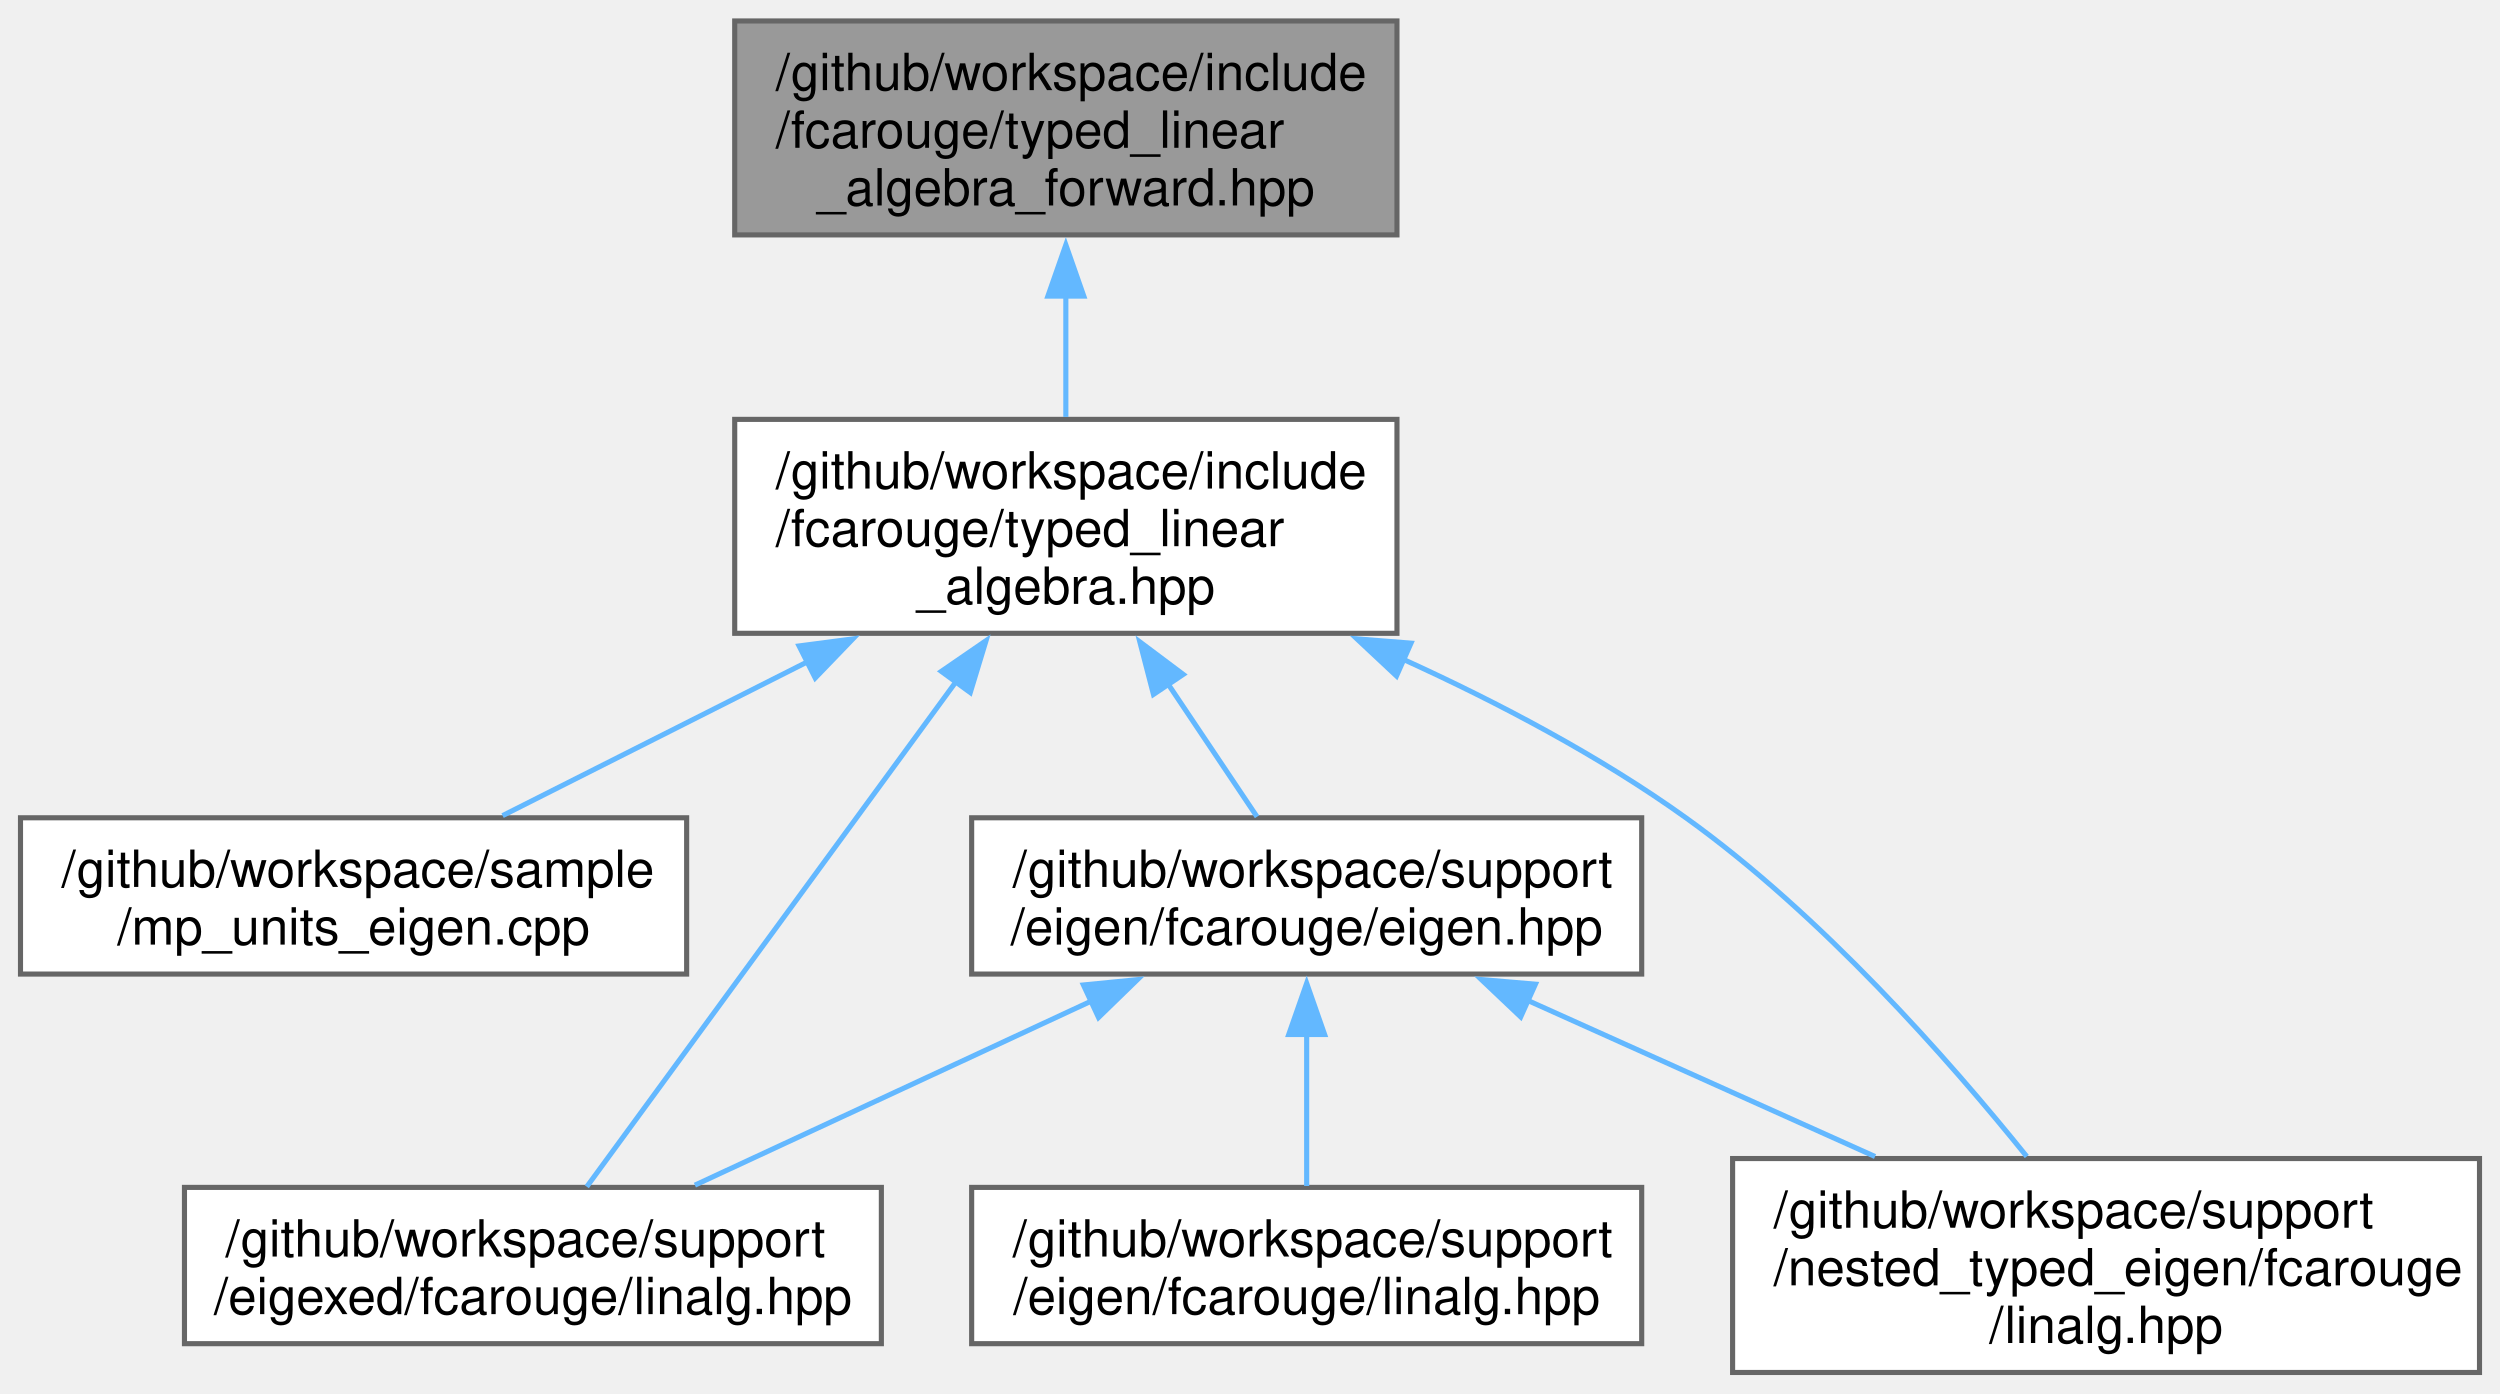
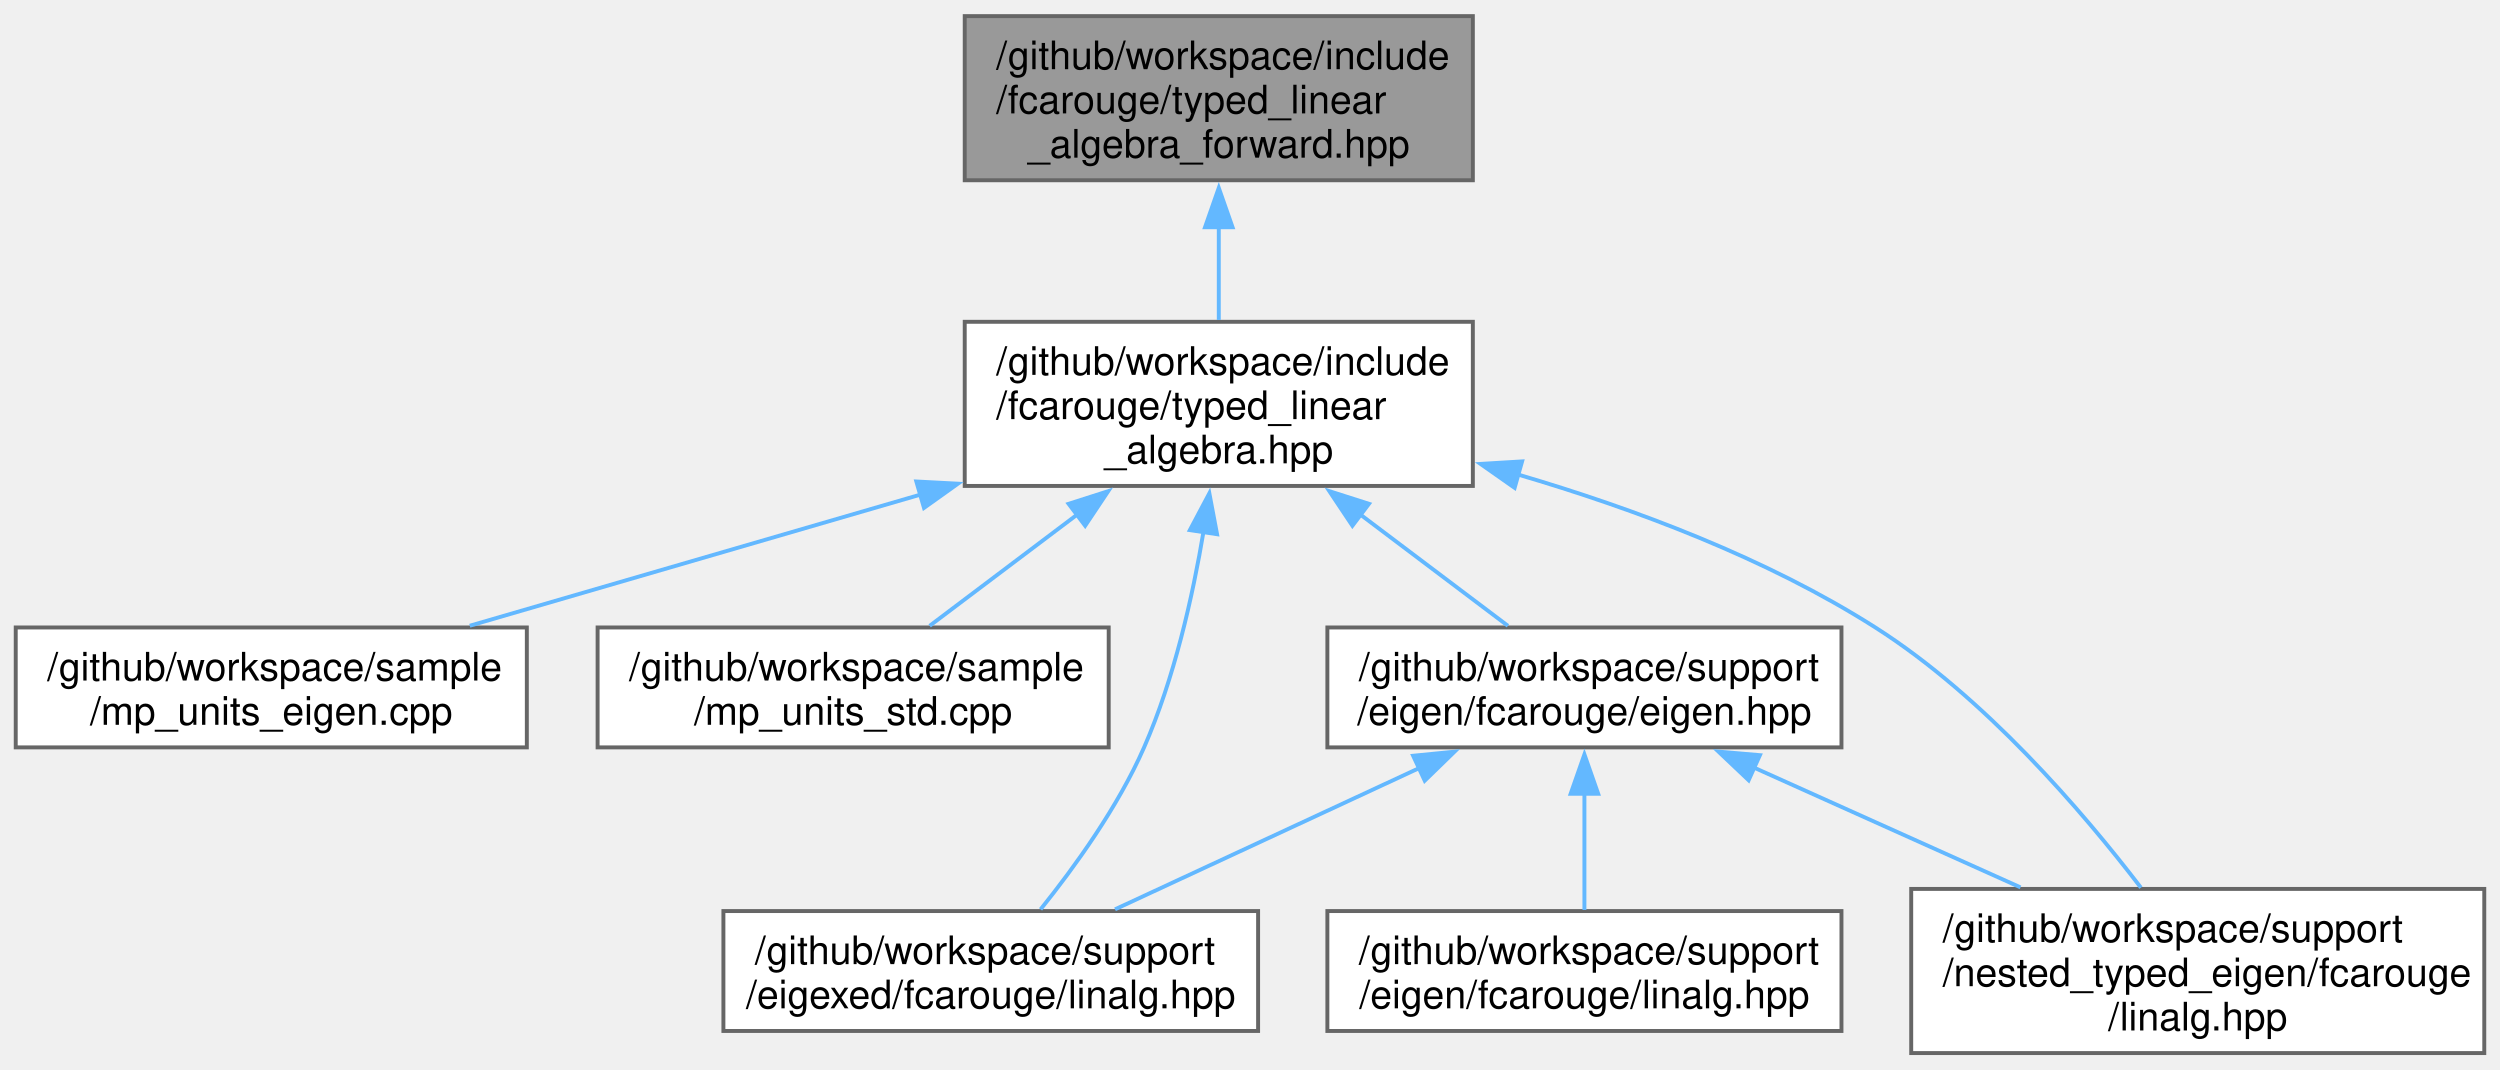
- <svg xmlns="http://www.w3.org/2000/svg" xmlns:xlink="http://www.w3.org/1999/xlink" width="488pt" height="272pt" viewBox="0.00 0.00 487.88 271.75">
+ <svg xmlns="http://www.w3.org/2000/svg" xmlns:xlink="http://www.w3.org/1999/xlink" width="636pt" height="272pt" viewBox="0.00 0.00 635.88 271.75">
  <g id="graph0" class="graph" transform="scale(1 1) rotate(0) translate(4 267.75)">
    <g id="Node000001" class="node">
      <g id="a_Node000001">
        <a xlink:title="Authoritative forward declaration header.">
-           <polygon fill="#999999" stroke="#666666" points="268.62,-263.75 139.38,-263.75 139.38,-222 268.62,-222 268.62,-263.75" />
-           <text text-anchor="start" x="147.38" y="-250.25" font-family="Helvetica,sans-Serif" font-size="10.00">/github/workspace/include</text>
-           <text text-anchor="start" x="147.38" y="-239" font-family="Helvetica,sans-Serif" font-size="10.00">/fcarouge/typed_linear</text>
-           <text text-anchor="middle" x="204" y="-227.75" font-family="Helvetica,sans-Serif" font-size="10.00">_algebra_forward.hpp</text>
+           <polygon fill="#999999" stroke="#666666" points="370.62,-263.75 241.38,-263.75 241.38,-222 370.62,-222 370.62,-263.75" />
+           <text text-anchor="start" x="249.38" y="-250.25" font-family="Helvetica,sans-Serif" font-size="10.00">/github/workspace/include</text>
+           <text text-anchor="start" x="249.38" y="-239" font-family="Helvetica,sans-Serif" font-size="10.00">/fcarouge/typed_linear</text>
+           <text text-anchor="middle" x="306" y="-227.75" font-family="Helvetica,sans-Serif" font-size="10.00">_algebra_forward.hpp</text>
        </a>
      </g>
    </g>
    <g id="Node000002" class="node">
      <g id="a_Node000002">
        <a xlink:href="typed__linear__algebra_8hpp.xhtml" target="_top" xlink:title="Typed linear algebra implementation.">
-           <polygon fill="white" stroke="#666666" points="268.62,-186 139.38,-186 139.38,-144.25 268.62,-144.25 268.62,-186" />
-           <text text-anchor="start" x="147.38" y="-172.5" font-family="Helvetica,sans-Serif" font-size="10.00">/github/workspace/include</text>
-           <text text-anchor="start" x="147.38" y="-161.25" font-family="Helvetica,sans-Serif" font-size="10.00">/fcarouge/typed_linear</text>
-           <text text-anchor="middle" x="204" y="-150" font-family="Helvetica,sans-Serif" font-size="10.00">_algebra.hpp</text>
+           <polygon fill="white" stroke="#666666" points="370.62,-186 241.38,-186 241.38,-144.25 370.62,-144.25 370.62,-186" />
+           <text text-anchor="start" x="249.38" y="-172.5" font-family="Helvetica,sans-Serif" font-size="10.00">/github/workspace/include</text>
+           <text text-anchor="start" x="249.38" y="-161.25" font-family="Helvetica,sans-Serif" font-size="10.00">/fcarouge/typed_linear</text>
+           <text text-anchor="middle" x="306" y="-150" font-family="Helvetica,sans-Serif" font-size="10.00">_algebra.hpp</text>
        </a>
      </g>
    </g>
    <g id="edge1_Node000001_Node000002" class="edge">
      <g id="a_edge1_Node000001_Node000002">
        <a xlink:title=" ">
-           <path fill="none" stroke="#63b8ff" d="M204,-210.25C204,-202.21 204,-193.79 204,-186.48" />
-           <polygon fill="#63b8ff" stroke="#63b8ff" points="200.5,-210.06 204,-220.06 207.5,-210.06 200.5,-210.06" />
+           <path fill="none" stroke="#63b8ff" d="M306,-210.25C306,-202.21 306,-193.79 306,-186.48" />
+           <polygon fill="#63b8ff" stroke="#63b8ff" points="302.5,-210.06 306,-220.06 309.5,-210.06 302.5,-210.06" />
        </a>
      </g>
    </g>
    <g id="Node000003" class="node">
      <g id="a_Node000003">
        <a xlink:href="mp__units__eigen_8cpp.xhtml" target="_top" xlink:title="Unit safe linear algebra with mp-units and Eigen.">
          <polygon fill="white" stroke="#666666" points="130,-108.25 0,-108.25 0,-77.75 130,-77.75 130,-108.25" />
          <text text-anchor="start" x="8" y="-94.75" font-family="Helvetica,sans-Serif" font-size="10.00">/github/workspace/sample</text>
          <text text-anchor="middle" x="65" y="-83.5" font-family="Helvetica,sans-Serif" font-size="10.00">/mp_units_eigen.cpp</text>
        </a>
      </g>
    </g>
    <g id="edge2_Node000002_Node000003" class="edge">
      <g id="a_edge2_Node000002_Node000003">
        <a xlink:title=" ">
-           <path fill="none" stroke="#63b8ff" d="M153.58,-138.69C133.58,-128.6 111.29,-117.36 94.08,-108.67" />
-           <polygon fill="#63b8ff" stroke="#63b8ff" points="151.94,-141.78 162.44,-143.16 155.09,-135.53 151.94,-141.78" />
+           <path fill="none" stroke="#63b8ff" d="M230.24,-142.08C192.83,-131.2 148.72,-118.36 115.49,-108.69" />
+           <polygon fill="#63b8ff" stroke="#63b8ff" points="229.07,-145.38 239.65,-144.82 231.02,-138.66 229.07,-145.38" />
        </a>
      </g>
    </g>
    <g id="Node000004" class="node">
      <g id="a_Node000004">
-         <a xlink:href="eigen_8hpp.xhtml" target="_top" xlink:title="Linear algebra facade for Eigen3 third party implementation.">
-           <polygon fill="white" stroke="#666666" points="316.38,-108.25 185.62,-108.25 185.62,-77.75 316.38,-77.75 316.38,-108.25" />
-           <text text-anchor="start" x="193.62" y="-94.75" font-family="Helvetica,sans-Serif" font-size="10.00">/github/workspace/support</text>
-           <text text-anchor="middle" x="251" y="-83.5" font-family="Helvetica,sans-Serif" font-size="10.00">/eigen/fcarouge/eigen.hpp</text>
+         <a xlink:href="mp__units__std_8cpp.xhtml" target="_top" xlink:title="Unit safe linear algebra with mp-units and Eigen.">
+           <polygon fill="white" stroke="#666666" points="278,-108.25 148,-108.25 148,-77.75 278,-77.75 278,-108.25" />
+           <text text-anchor="start" x="156" y="-94.75" font-family="Helvetica,sans-Serif" font-size="10.00">/github/workspace/sample</text>
+           <text text-anchor="middle" x="213" y="-83.5" font-family="Helvetica,sans-Serif" font-size="10.00">/mp_units_std.cpp</text>
        </a>
      </g>
    </g>
    <g id="edge3_Node000002_Node000004" class="edge">
      <g id="a_edge3_Node000002_Node000004">
        <a xlink:title=" ">
-           <path fill="none" stroke="#63b8ff" d="M223.92,-134.4C229.94,-125.42 236.28,-115.96 241.31,-108.45" />
-           <polygon fill="#63b8ff" stroke="#63b8ff" points="221.1,-132.33 218.44,-142.58 226.91,-136.23 221.1,-132.33" />
+           <path fill="none" stroke="#63b8ff" d="M270.04,-137.01C257.25,-127.37 243.34,-116.88 232.46,-108.67" />
+           <polygon fill="#63b8ff" stroke="#63b8ff" points="267.8,-139.7 277.89,-142.93 272.01,-134.12 267.8,-139.7" />
        </a>
      </g>
    </g>
-     <g id="Node000006" class="node">
-       <g id="a_Node000006">
-         <a xlink:href="eigexed_2fcarouge_2linalg_8hpp.xhtml" target="_top" xlink:title="Scalar type linear algebra with Eigen implementation.">
-           <polygon fill="white" stroke="#666666" points="168,-36.12 32,-36.12 32,-5.62 168,-5.62 168,-36.12" />
-           <text text-anchor="start" x="40" y="-22.62" font-family="Helvetica,sans-Serif" font-size="10.00">/github/workspace/support</text>
-           <text text-anchor="middle" x="100" y="-11.38" font-family="Helvetica,sans-Serif" font-size="10.00">/eigexed/fcarouge/linalg.hpp</text>
+     <g id="Node000005" class="node">
+       <g id="a_Node000005">
+         <a xlink:href="eigen_8hpp.xhtml" target="_top" xlink:title="Linear algebra facade for Eigen3 third party implementation.">
+           <polygon fill="white" stroke="#666666" points="464.38,-108.25 333.62,-108.25 333.62,-77.75 464.38,-77.75 464.38,-108.25" />
+           <text text-anchor="start" x="341.62" y="-94.75" font-family="Helvetica,sans-Serif" font-size="10.00">/github/workspace/support</text>
+           <text text-anchor="middle" x="399" y="-83.5" font-family="Helvetica,sans-Serif" font-size="10.00">/eigen/fcarouge/eigen.hpp</text>
        </a>
      </g>
    </g>
-     <g id="edge7_Node000002_Node000006" class="edge">
-       <g id="a_edge7_Node000002_Node000006">
+     <g id="edge4_Node000002_Node000005" class="edge">
+       <g id="a_edge4_Node000002_Node000005">
        <a xlink:title=" ">
-           <path fill="none" stroke="#63b8ff" d="M182.62,-134.88C160.64,-104.82 127.33,-59.25 110.51,-36.25" />
-           <polygon fill="#63b8ff" stroke="#63b8ff" points="179.7,-136.82 188.43,-142.82 185.35,-132.69 179.7,-136.82" />
+           <path fill="none" stroke="#63b8ff" d="M341.96,-137.01C354.75,-127.37 368.66,-116.88 379.54,-108.67" />
+           <polygon fill="#63b8ff" stroke="#63b8ff" points="339.99,-134.12 334.11,-142.93 344.2,-139.7 339.99,-134.12" />
        </a>
      </g>
    </g>
    <g id="Node000007" class="node">
      <g id="a_Node000007">
-         <a xlink:href="nested__typed__eigen_2fcarouge_2linalg_8hpp.xhtml" target="_top" xlink:title="Scalar type nested linear algebra with Eigen implementation.">
-           <polygon fill="white" stroke="#666666" points="479.88,-41.75 334.12,-41.75 334.12,0 479.88,0 479.88,-41.75" />
-           <text text-anchor="start" x="342.12" y="-28.25" font-family="Helvetica,sans-Serif" font-size="10.00">/github/workspace/support</text>
-           <text text-anchor="start" x="342.12" y="-17" font-family="Helvetica,sans-Serif" font-size="10.00">/nested_typed_eigen/fcarouge</text>
-           <text text-anchor="middle" x="407" y="-5.75" font-family="Helvetica,sans-Serif" font-size="10.00">/linalg.hpp</text>
+         <a xlink:href="eigexed_2fcarouge_2linalg_8hpp.xhtml" target="_top" xlink:title="Scalar type linear algebra with Eigen implementation.">
+           <polygon fill="white" stroke="#666666" points="316,-36.12 180,-36.12 180,-5.62 316,-5.62 316,-36.12" />
+           <text text-anchor="start" x="188" y="-22.62" font-family="Helvetica,sans-Serif" font-size="10.00">/github/workspace/support</text>
+           <text text-anchor="middle" x="248" y="-11.38" font-family="Helvetica,sans-Serif" font-size="10.00">/eigexed/fcarouge/linalg.hpp</text>
        </a>
      </g>
    </g>
    <g id="edge8_Node000002_Node000007" class="edge">
      <g id="a_edge8_Node000002_Node000007">
        <a xlink:title=" ">
-           <path fill="none" stroke="#63b8ff" d="M269.91,-139.14C288.53,-130.66 308.26,-120.25 325,-108.25 351.38,-89.34 376.25,-61.13 391.53,-42.15" />
-           <polygon fill="#63b8ff" stroke="#63b8ff" points="268.53,-135.92 260.8,-143.16 271.36,-142.33 268.53,-135.92" />
+           <path fill="none" stroke="#63b8ff" d="M302.17,-132.95C299.36,-116.1 294.66,-95.23 287,-77.75 280.35,-62.58 269.31,-47.29 260.67,-36.55" />
+           <polygon fill="#63b8ff" stroke="#63b8ff" points="298.64,-133.02 303.6,-142.38 305.56,-131.97 298.64,-133.02" />
        </a>
      </g>
    </g>
-     <g id="Node000005" class="node">
-       <g id="a_Node000005">
-         <a xlink:href="eigen_2fcarouge_2linalg_8hpp.xhtml" target="_top" xlink:title=" ">
-           <polygon fill="white" stroke="#666666" points="316.38,-36.12 185.62,-36.12 185.62,-5.62 316.38,-5.62 316.38,-36.12" />
-           <text text-anchor="start" x="193.62" y="-22.62" font-family="Helvetica,sans-Serif" font-size="10.00">/github/workspace/support</text>
-           <text text-anchor="middle" x="251" y="-11.38" font-family="Helvetica,sans-Serif" font-size="10.00">/eigen/fcarouge/linalg.hpp</text>
+     <g id="Node000008" class="node">
+       <g id="a_Node000008">
+         <a xlink:href="nested__typed__eigen_2fcarouge_2linalg_8hpp.xhtml" target="_top" xlink:title="Scalar type nested linear algebra with Eigen implementation.">
+           <polygon fill="white" stroke="#666666" points="627.88,-41.75 482.12,-41.75 482.12,0 627.88,0 627.88,-41.75" />
+           <text text-anchor="start" x="490.12" y="-28.25" font-family="Helvetica,sans-Serif" font-size="10.00">/github/workspace/support</text>
+           <text text-anchor="start" x="490.12" y="-17" font-family="Helvetica,sans-Serif" font-size="10.00">/nested_typed_eigen/fcarouge</text>
+           <text text-anchor="middle" x="555" y="-5.75" font-family="Helvetica,sans-Serif" font-size="10.00">/linalg.hpp</text>
        </a>
      </g>
    </g>
-     <g id="edge4_Node000004_Node000005" class="edge">
-       <g id="a_edge4_Node000004_Node000005">
+     <g id="edge9_Node000002_Node000008" class="edge">
+       <g id="a_edge9_Node000002_Node000008">
        <a xlink:title=" ">
-           <path fill="none" stroke="#63b8ff" d="M251,-66.02C251,-56.01 251,-44.94 251,-36.39" />
-           <polygon fill="#63b8ff" stroke="#63b8ff" points="247.5,-65.96 251,-75.96 254.5,-65.96 247.5,-65.96" />
+           <path fill="none" stroke="#63b8ff" d="M381.93,-147.2C411.79,-138.44 445.44,-125.8 473,-108.25 500.73,-90.59 525.65,-61.55 540.55,-42.07" />
+           <polygon fill="#63b8ff" stroke="#63b8ff" points="381.25,-143.76 372.57,-149.85 383.15,-150.49 381.25,-143.76" />
        </a>
      </g>
    </g>
-     <g id="edge5_Node000004_Node000006" class="edge">
-       <g id="a_edge5_Node000004_Node000006">
-         <a xlink:title=" ">
-           <path fill="none" stroke="#63b8ff" d="M208.9,-72.45C184.41,-61.08 154.05,-46.98 131.61,-36.56" />
-           <polygon fill="#63b8ff" stroke="#63b8ff" points="207.43,-75.62 217.97,-76.66 210.38,-69.28 207.43,-75.62" />
+     <g id="Node000006" class="node">
+       <g id="a_Node000006">
+         <a xlink:href="eigen_2fcarouge_2linalg_8hpp.xhtml" target="_top" xlink:title=" ">
+           <polygon fill="white" stroke="#666666" points="464.38,-36.12 333.62,-36.12 333.62,-5.62 464.38,-5.62 464.38,-36.12" />
+           <text text-anchor="start" x="341.62" y="-22.62" font-family="Helvetica,sans-Serif" font-size="10.00">/github/workspace/support</text>
+           <text text-anchor="middle" x="399" y="-11.38" font-family="Helvetica,sans-Serif" font-size="10.00">/eigen/fcarouge/linalg.hpp</text>
        </a>
      </g>
    </g>
-     <g id="edge6_Node000004_Node000007" class="edge">
-       <g id="a_edge6_Node000004_Node000007">
+     <g id="edge5_Node000005_Node000006" class="edge">
+       <g id="a_edge5_Node000005_Node000006">
        <a xlink:title=" ">
-           <path fill="none" stroke="#63b8ff" d="M293.99,-72.67C315.1,-63.18 340.53,-51.75 361.92,-42.14" />
-           <polygon fill="#63b8ff" stroke="#63b8ff" points="292.77,-69.39 285.08,-76.68 295.64,-75.77 292.77,-69.39" />
+           <path fill="none" stroke="#63b8ff" d="M399,-66.02C399,-56.01 399,-44.94 399,-36.39" />
+           <polygon fill="#63b8ff" stroke="#63b8ff" points="395.5,-65.96 399,-75.96 402.5,-65.96 395.5,-65.96" />
+         </a>
+       </g>
+     </g>
+     <g id="edge6_Node000005_Node000007" class="edge">
+       <g id="a_edge6_Node000005_Node000007">
+         <a xlink:title=" ">
+           <path fill="none" stroke="#63b8ff" d="M356.9,-72.45C332.41,-61.08 302.05,-46.98 279.61,-36.56" />
+           <polygon fill="#63b8ff" stroke="#63b8ff" points="355.43,-75.62 365.97,-76.66 358.38,-69.28 355.43,-75.62" />
+         </a>
+       </g>
+     </g>
+     <g id="edge7_Node000005_Node000008" class="edge">
+       <g id="a_edge7_Node000005_Node000008">
+         <a xlink:title=" ">
+           <path fill="none" stroke="#63b8ff" d="M441.99,-72.67C463.1,-63.18 488.53,-51.75 509.92,-42.14" />
+           <polygon fill="#63b8ff" stroke="#63b8ff" points="440.77,-69.39 433.08,-76.68 443.64,-75.77 440.77,-69.39" />
        </a>
      </g>
    </g>
  </g>
</svg>
